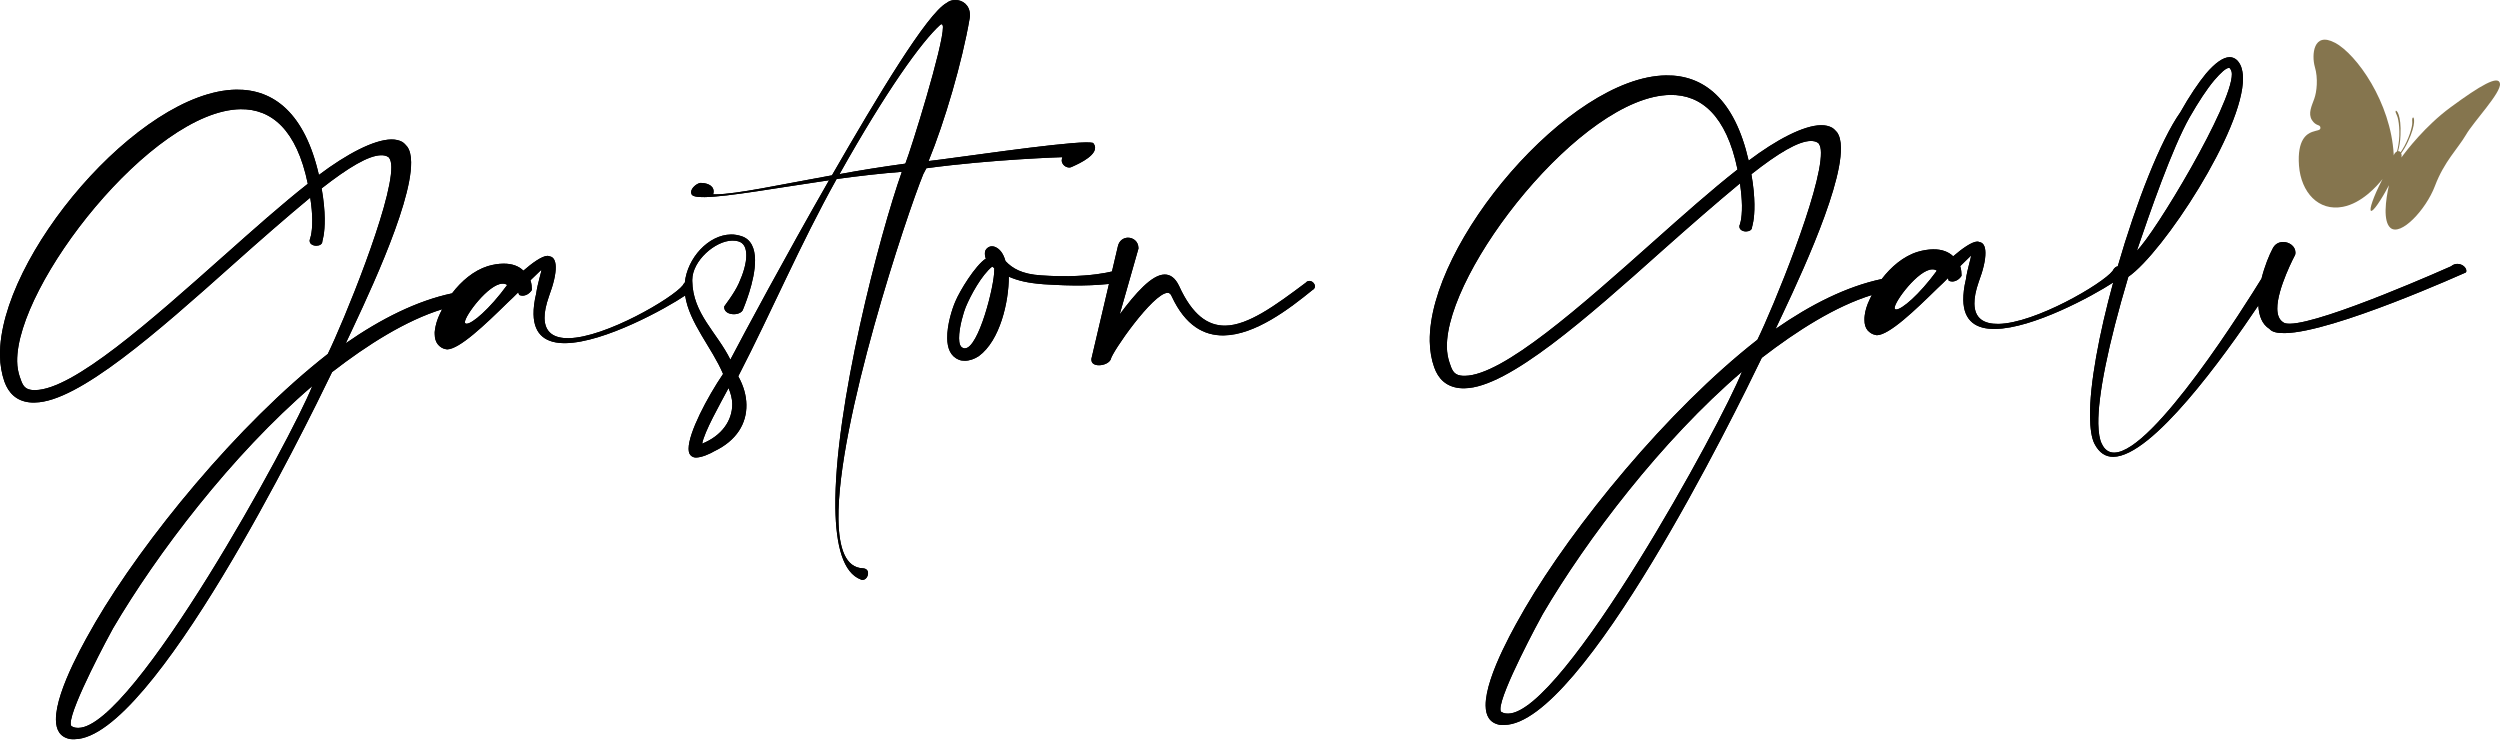
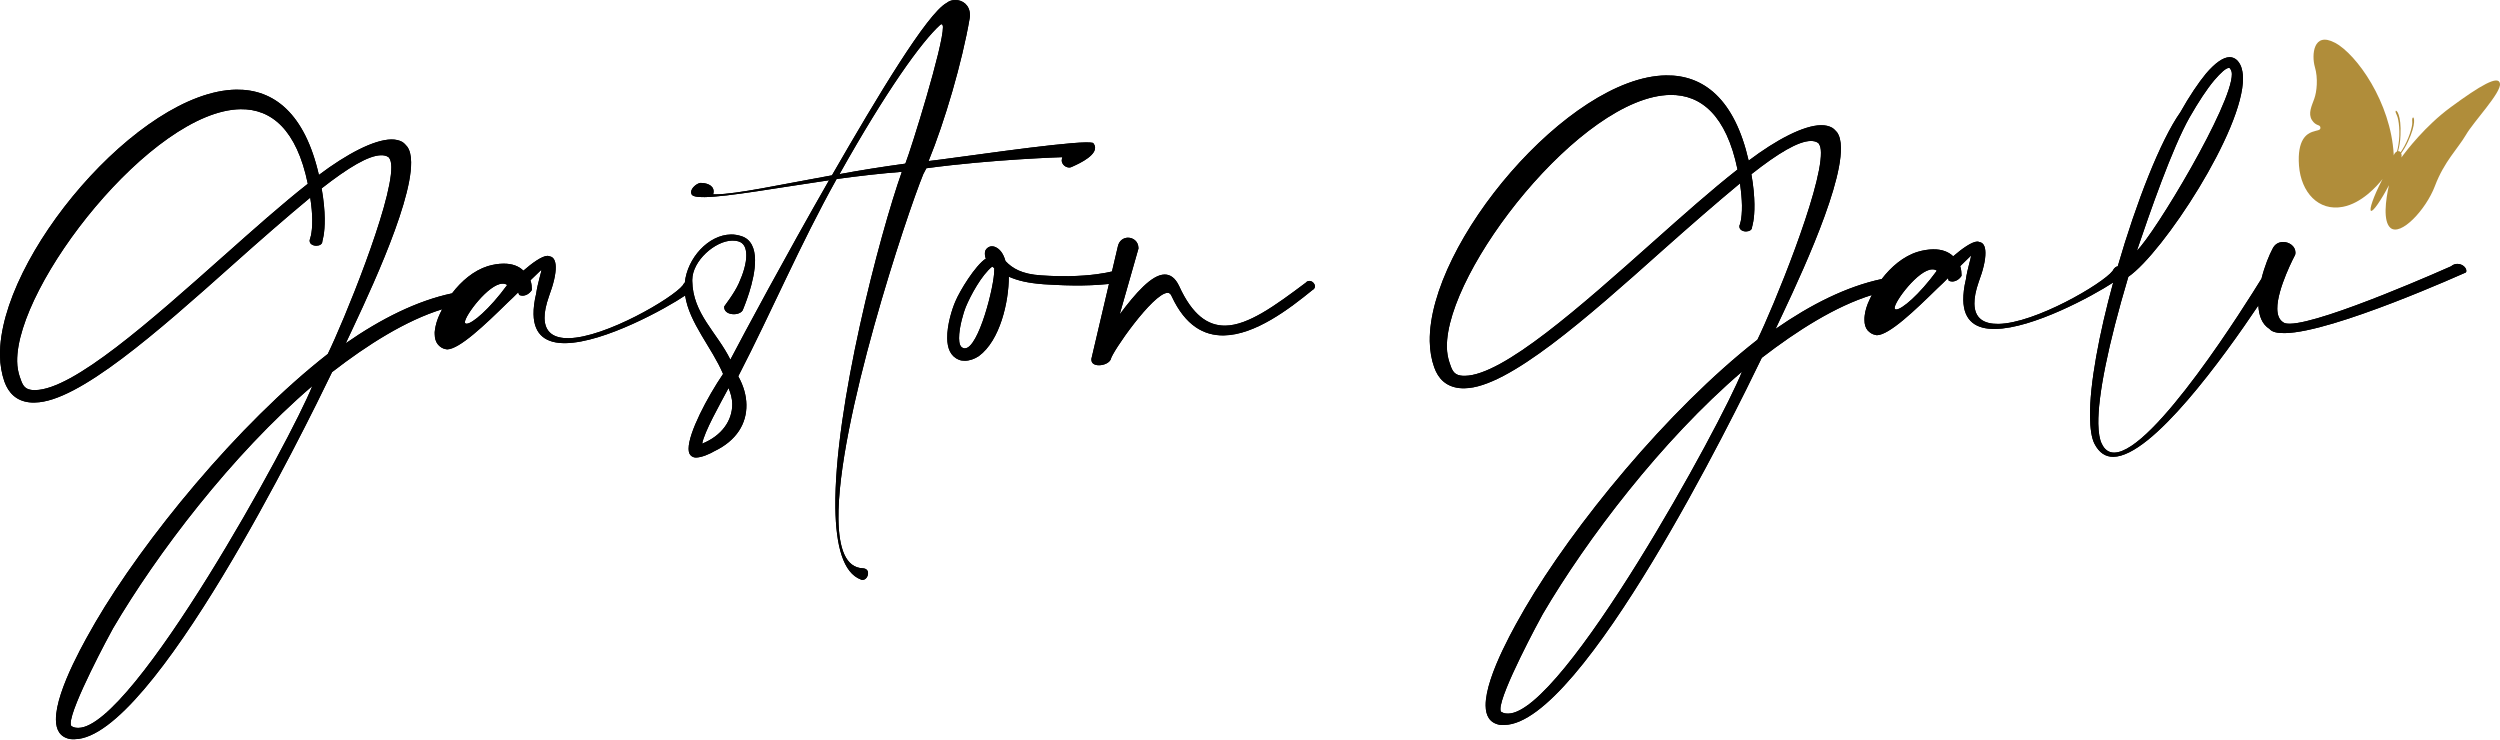
<svg xmlns="http://www.w3.org/2000/svg" id="Layer_2" data-name="Layer 2" viewBox="0 0 649.5 192.05">
  <defs>
    <style>
      .cls-1 {
-         fill: #85754e;
+         fill: #B08D3A;
      }
    </style>
  </defs>
  <g id="Calque_1" data-name="Calque 1">
    <g>
      <g>
        <path d="M275.83,41.66c.01,1,.96,1.88,2.01,1.86.2,0,.51-.08.8-.25.06-.08,5.89-2.33,5.86-4.87,0-.47-.16-.84-.53-1.28-.29-.07-.91-.14-1.82-.13-7.71.1-35.14,4.23-40.91,4.85,4.21-10.26,8.73-25.75,10.67-37.02.08-.38.09-.69.08-.97-.04-2.55-1.93-3.88-3.82-3.85-.83,0-1.57.24-2.25.77-5.06,2.77-17.83,24.05-29.78,44.78-13.93,2.52-24.57,4.86-30.13,4.94h-.73c.07-.32.12-.52.12-.76-.02-1.79-2.2-2.21-3.25-2.2h-.23c-.91.15-2.38,1.3-2.38,2.44,0,.13.11.28.11.45.2.59,1.41.82,3.44.79,6.01-.08,19.11-2.46,32.3-4.38-11.29,19.68-22.13,39.9-25.64,46.61-3.47-7.08-9.78-11.95-9.9-20.44v-.3c.03-4.96,5.94-10.14,10.39-10.2.61,0,1.13.06,1.56.19,1.53.43,2.07,1.78,2.09,3.59.03,2.09-.77,4.74-1.93,7.3-1.17,2.65-3.81,5.98-3.81,6.05v.23c.03,1.21,1.29,1.79,2.57,1.77,1.05-.01,2.1-.49,2.32-1.24,0-.07,3.2-7.32,3.12-12.87-.04-2.93-.98-5.4-3.62-6.19-.88-.27-1.7-.42-2.61-.41-5.92.08-11.36,6.16-12.01,12.48-.17.17-.35.35-.51.7-2.59,3.34-20.16,13.63-29.69,13.76-3.68.05-6.19-1.36-6.25-5.24-.02-1.52.36-3.38,1.15-5.64,1.21-3.24,1.79-5.82,1.76-7.62-.02-1.63-.59-2.61-1.53-2.75-.16-.07-.38-.13-.62-.14-1.43.02-4.04,1.92-6.25,3.85-1.14-1.14-2.89-1.86-5.2-1.82-1.19,0-2.56.2-4.05.64-3.71,1.17-6.91,3.94-9.29,7.07-9.1,1.93-18.44,6.6-27.61,12.97,4.08-8.75,17.14-35.44,16.98-47.07-.02-1.74-.34-3.09-1.03-4.03-.38-.47-.83-.93-1.27-1.21-.76-.42-1.73-.66-2.87-.64-4.51.07-11.58,3.79-18.79,9.22-3.67-16.04-11.73-22.29-21.47-22.16C36.15,23.65-.35,66.87,0,92.39c.03,2.39.45,4.72,1.14,6.73,1.11,3.08,3.17,5.01,6.45,5.4.55.07.97.07,1.52.05,11.24-.16,31.88-18.39,51.24-35.68,7.12-6.36,14.09-12.45,20.25-17.55.35,2.3.51,4.18.52,5.7.05,3.88-.68,5.25-.67,5.32v.24c0,.82.92,1.25,1.74,1.24.84-.01,1.56-.4,1.56-1.15v-.06c0-.07.66-1.83.61-5.89-.03-2.02-.23-4.57-.8-7.8,7.01-5.48,12.21-8.57,15.46-8.61.66-.01,1.34.12,1.79.43.14.06.23.15.32.3.37.52.51,1.28.54,2.31.12,9.69-12.58,40.58-16.51,48.59-23.49,18.33-47.93,48.41-60.39,69.74-1.75,3.1-10.35,17.5-10.24,25.32.04,2.6,1.04,4.48,3.68,4.98.37.06.76.05,1.21.04,20.27-.28,59.77-80.7,66.85-95.37,9.23-7.14,19.17-13.41,28.6-16.33-.2.38-.4.77-.56,1.14-.74,1.52-1.16,3.04-1.31,4.25-.08.36-.08.75-.06,1.11,0,1.04.27,1.96.86,2.69.54.59,1.15,1.03,1.96,1.17.17,0,.32.08.39.07,3.23-.04,9.89-6.43,15.75-12.17,1.25-1.2,1.72-1.59,2.74-2.66l.24.69c.3.12.6.19.9.19.81-.02,1.72-.46,2.39-1.46v-.31c-.02-.41-.03-1.32-.36-2.23,1.73-1.68,2.84-2.74,2.84-2.74v.08c0,.6-.94,3.25-1.35,6.11-.5,2.1-.7,3.81-.68,5.34.08,5.6,3.48,7.6,8.29,7.54,10.08-.14,26.21-9.08,31.09-12.38,1.05,7.12,7,13.58,9.86,20.38-4.11,6.06-9.02,15.37-8.96,19.48.01.91.25,1.52.77,1.87.31.22.68.37,1.14.37,1.52-.02,3.58-.95,4.73-1.63,5.88-2.79,8.45-7.25,8.38-12.07-.03-2.44-.75-4.95-2.12-7.41,8.75-16.94,16.04-34.22,25.55-51.25,5.91-.82,11.77-1.48,16.95-1.87-5.71,16.13-17.62,61.35-17.27,87.32.14,9.84,2.02,16.88,6.63,18.6.14.1.3.1.46.09.83,0,1.41-.93,1.4-1.77,0-.59-.38-1.19-1.36-1.24-4.43-.17-6.22-5.09-6.33-12.74-.34-25,17.75-79.18,22.04-89.67.3-.59.58-1.14.8-1.52,17.08-2.32,35.33-2.88,35.33-2.88-.08.31-.16.54-.16.83M58.15,66.45c-19,16.91-39.11,34.77-49,34.9-.38,0-.75.01-1.12-.07-1.89-.28-2.28-1.62-2.91-3.43-.39-1.19-.64-2.46-.66-3.96-.28-19.96,35.08-65.2,58.05-65.52,8.04-.1,14.57,5.35,17.46,19.38-6.68,5.24-14.17,11.9-21.81,18.7M20.41,189.1c-.59,0-1.13-.04-1.64-.34-.31-.08-.39-.35-.4-.81-.06-4.28,10.18-23.28,11-24.72,11.37-19.36,30.76-44.96,51.77-62.95-5.46,13.74-46.47,88.63-60.73,88.82M121.26,84.11c-.31.01-.48-.16-.48-.39-.03-1.71,6.17-9.99,9.78-10.03.44,0,.82.07,1.21.35-4.65,6.37-9.11,10.05-10.51,10.06M182.42,115.27c.55-3.11,4.59-10.21,6.85-14.46.61,1.41.94,2.79.97,4.1.05,4.38-2.75,8.31-7.82,10.36M235.24,42.45l-.16.08c-6.04.83-11.76,1.74-16.98,2.71,12.15-21.65,21.29-34.39,26.18-38.8.15-.15.31-.15.38-.15.13,0,.31.28.32.73.06,4.97-8.21,31.49-9.74,35.42" />
        <path d="M275.83,41.66c.01,1,.96,1.88,2.01,1.86.2,0,.51-.08.8-.25.06-.08,5.89-2.33,5.86-4.87,0-.47-.16-.84-.53-1.28-.29-.07-.91-.14-1.82-.13-7.71.1-35.14,4.23-40.91,4.85,4.21-10.26,8.73-25.75,10.67-37.02.08-.38.09-.69.08-.97-.04-2.55-1.93-3.88-3.82-3.85-.83,0-1.57.24-2.25.77-5.06,2.77-17.83,24.05-29.78,44.78-13.93,2.52-24.57,4.86-30.13,4.94h-.73c.07-.32.12-.52.12-.76-.02-1.79-2.2-2.21-3.25-2.2h-.23c-.91.15-2.38,1.3-2.38,2.44,0,.13.11.28.11.45.2.59,1.41.82,3.44.79,6.01-.08,19.11-2.46,32.3-4.38-11.29,19.68-22.13,39.9-25.64,46.61-3.47-7.08-9.78-11.95-9.9-20.44v-.3c.03-4.96,5.94-10.14,10.39-10.2.61,0,1.13.06,1.56.19,1.53.43,2.07,1.78,2.09,3.59.03,2.09-.77,4.74-1.93,7.3-1.17,2.65-3.81,5.98-3.81,6.05v.23c.03,1.21,1.29,1.79,2.57,1.77,1.05-.01,2.1-.49,2.32-1.24,0-.07,3.2-7.32,3.12-12.87-.04-2.93-.98-5.4-3.62-6.19-.88-.27-1.7-.42-2.61-.41-5.92.08-11.36,6.16-12.01,12.48-.17.17-.35.35-.51.7-2.59,3.34-20.16,13.63-29.69,13.76-3.68.05-6.19-1.36-6.25-5.24-.02-1.52.36-3.38,1.15-5.64,1.21-3.24,1.79-5.82,1.76-7.62-.02-1.63-.59-2.61-1.53-2.75-.16-.07-.38-.13-.62-.14-1.43.02-4.04,1.92-6.25,3.85-1.14-1.14-2.89-1.86-5.2-1.82-1.19,0-2.56.2-4.05.64-3.71,1.17-6.91,3.94-9.29,7.07-9.1,1.93-18.44,6.6-27.61,12.97,4.08-8.75,17.14-35.44,16.98-47.07-.02-1.74-.34-3.09-1.03-4.03-.38-.47-.83-.93-1.27-1.21-.76-.42-1.73-.66-2.87-.64-4.51.07-11.58,3.79-18.79,9.22-3.67-16.04-11.73-22.29-21.47-22.16C36.15,23.65-.35,66.87,0,92.39c.03,2.39.45,4.72,1.14,6.73,1.11,3.08,3.17,5.01,6.45,5.4.55.07.97.07,1.52.05,11.24-.16,31.88-18.39,51.24-35.68,7.12-6.36,14.09-12.45,20.25-17.55.35,2.3.51,4.18.52,5.7.05,3.88-.68,5.25-.67,5.32v.24c0,.82.92,1.25,1.74,1.24.84-.01,1.56-.4,1.56-1.15v-.06c0-.07.66-1.83.61-5.89-.03-2.02-.23-4.57-.8-7.8,7.01-5.48,12.21-8.57,15.46-8.61.66-.01,1.34.12,1.79.43.14.06.23.15.32.3.37.52.51,1.28.54,2.31.12,9.69-12.58,40.58-16.51,48.59-23.49,18.33-47.93,48.41-60.39,69.74-1.75,3.1-10.35,17.5-10.24,25.32.04,2.6,1.04,4.48,3.68,4.98.37.06.76.05,1.21.04,20.27-.28,59.77-80.7,66.85-95.37,9.23-7.14,19.17-13.41,28.6-16.33-.2.38-.4.77-.56,1.14-.74,1.52-1.16,3.04-1.31,4.25-.08.36-.08.75-.06,1.11,0,1.04.27,1.96.86,2.69.54.59,1.15,1.03,1.96,1.17.17,0,.32.08.39.07,3.23-.04,9.89-6.43,15.75-12.17,1.25-1.2,1.72-1.59,2.74-2.66l.24.69c.3.12.6.19.9.19.81-.02,1.72-.46,2.39-1.46v-.31c-.02-.41-.03-1.32-.36-2.23,1.73-1.68,2.84-2.74,2.84-2.74v.08c0,.6-.94,3.25-1.35,6.11-.5,2.1-.7,3.81-.68,5.34.08,5.6,3.48,7.6,8.29,7.54,10.08-.14,26.21-9.08,31.09-12.38,1.05,7.12,7,13.58,9.86,20.38-4.11,6.06-9.02,15.37-8.96,19.48.01.91.25,1.52.77,1.87.31.22.68.37,1.14.37,1.52-.02,3.58-.95,4.73-1.63,5.88-2.79,8.45-7.25,8.38-12.07-.03-2.44-.75-4.95-2.12-7.41,8.75-16.94,16.04-34.22,25.55-51.25,5.91-.82,11.77-1.48,16.95-1.87-5.71,16.13-17.62,61.35-17.27,87.32.14,9.84,2.02,16.88,6.63,18.6.14.1.3.1.46.09.83,0,1.41-.93,1.4-1.77,0-.59-.38-1.19-1.36-1.24-4.43-.17-6.22-5.09-6.33-12.74-.34-25,17.75-79.18,22.04-89.67.3-.59.58-1.14.8-1.52,17.08-2.32,35.33-2.88,35.33-2.88-.08.31-.16.54-.16.83ZM58.15,66.45c-19,16.91-39.11,34.77-49,34.9-.38,0-.75.01-1.12-.07-1.89-.28-2.28-1.62-2.91-3.43-.39-1.19-.64-2.46-.66-3.96-.28-19.96,35.08-65.2,58.05-65.52,8.04-.1,14.57,5.35,17.46,19.38-6.68,5.24-14.17,11.9-21.81,18.7ZM20.41,189.1c-.59,0-1.13-.04-1.64-.34-.31-.08-.39-.35-.4-.81-.06-4.28,10.18-23.28,11-24.72,11.37-19.36,30.76-44.96,51.77-62.95-5.46,13.74-46.47,88.63-60.73,88.82ZM121.26,84.11c-.31.01-.48-.16-.48-.39-.03-1.71,6.17-9.99,9.78-10.03.44,0,.82.07,1.21.35-4.65,6.37-9.11,10.05-10.51,10.06ZM182.42,115.27c.55-3.11,4.59-10.21,6.85-14.46.61,1.41.94,2.79.97,4.1.05,4.38-2.75,8.31-7.82,10.36ZM235.24,42.45l-.16.08c-6.04.83-11.76,1.74-16.98,2.71,12.15-21.65,21.29-34.39,26.18-38.8.15-.15.31-.15.38-.15.13,0,.31.28.32.73.06,4.97-8.21,31.49-9.74,35.42Z" />
        <path d="M340.18,73c-.29,0-.65.07-.95.45-7.95,5.97-14.95,11.06-20.88,11.15-4.57.06-8.6-2.78-12.03-10.32-1-2.09-2.28-2.98-3.77-2.96-3.31.04-7.53,4.83-11.66,10.37l4.88-17.12v-.13c-.03-1.76-1.4-2.7-2.74-2.69-1.12.02-2.26.72-2.6,2.22l-1.54,6.56c-1.5.37-5.29,1.13-11.25,1.22-2.11.03-4.52-.02-7.15-.21-5.04-.3-7.54-1.86-9.27-3.72-.56-2-1.49-3.2-2.78-3.7-.29-.09-.5-.14-.75-.13-.43,0-.8.15-1.18.45-.46.38-.65.84-.64,1.44.02.3.01.59.13.99,0,.05.09.2.16.27-2.82,1.87-6.8,8.42-7.95,11.16-.88,2.02-2.17,6.11-2.12,9.56.03,2.55.81,4.69,3,5.58.46.23,1.06.28,1.64.28,1.21-.02,2.47-.48,3.53-1.18,5.58-4.05,7.83-14.19,7.83-20.66,2.34,1.03,4.96,1.66,9.1,1.97,3.91.25,7.22.35,9.91.31,3.2-.05,5.5-.23,7.01-.39l-4.56,19.44v.3c.02.97.94,1.4,1.99,1.38,1.17,0,2.62-.56,3.04-1.54.13-1.59,10.95-17.23,14.78-17.28.44,0,.83.31,1.08.97,3.55,7.62,8.39,10.17,13.49,10.1,8.2-.12,17.1-6.96,23.03-11.78.45-.23.67-.62.67-.98-.02-.68-.71-1.41-1.46-1.4M258.31,70.14c.05,4.11-4.08,20.32-7.62,20.36-.13,0-.29,0-.43-.07-.84-.28-1.08-1.27-1.09-2.54-.04-2.86,1.26-6.99,1.7-8.05,1.31-3.17,4.16-8.39,6.9-10.59.15.13.32.27.54.43v.45Z" />
        <path d="M340.18,73c-.29,0-.65.07-.95.45-7.95,5.97-14.95,11.06-20.88,11.15-4.57.06-8.6-2.78-12.03-10.32-1-2.09-2.28-2.98-3.77-2.96-3.31.04-7.53,4.83-11.66,10.37l4.88-17.12v-.13c-.03-1.76-1.4-2.7-2.74-2.69-1.12.02-2.26.72-2.6,2.22l-1.54,6.56c-1.5.37-5.29,1.13-11.25,1.22-2.11.03-4.52-.02-7.15-.21-5.04-.3-7.54-1.86-9.27-3.72-.56-2-1.49-3.2-2.78-3.7-.29-.09-.5-.14-.75-.13-.43,0-.8.15-1.18.45-.46.38-.65.84-.64,1.44.02.3.01.59.13.99,0,.05.09.2.16.27-2.82,1.87-6.8,8.42-7.95,11.16-.88,2.02-2.17,6.11-2.12,9.56.03,2.55.81,4.69,3,5.58.46.23,1.06.28,1.64.28,1.21-.02,2.47-.48,3.53-1.18,5.58-4.05,7.83-14.19,7.83-20.66,2.34,1.03,4.96,1.66,9.1,1.97,3.91.25,7.22.35,9.91.31,3.2-.05,5.5-.23,7.01-.39l-4.56,19.44v.3c.02.97.94,1.4,1.99,1.38,1.17,0,2.62-.56,3.04-1.54.13-1.59,10.95-17.23,14.78-17.28.44,0,.83.31,1.08.97,3.55,7.62,8.39,10.17,13.49,10.1,8.2-.12,17.1-6.96,23.03-11.78.45-.23.67-.62.67-.98-.02-.68-.71-1.41-1.46-1.4ZM258.31,70.14c.05,4.11-4.08,20.32-7.62,20.36-.13,0-.29,0-.43-.07-.84-.28-1.08-1.27-1.09-2.54-.04-2.86,1.26-6.99,1.7-8.05,1.31-3.17,4.16-8.39,6.9-10.59.15.13.32.27.54.43v.45Z" />
      </g>
      <g>
        <path class="cls-1" d="M606.6,11.08c5.67,3.02,14.54,15.54,15.28,29.01-.01.11,0,.21,0,.3.17-.5.5-.89.86-1.05.13-.47.25-1,.35-1.61.57-3.26.12-6.7-.36-7.72-.31-.66-.44-1-.32-1.18.14-.38,1.49.94,1.24,6.29-.05,1.66-.33,3.05-.63,4.15.07,0,.19,0,.27.02.14.05.27.12.38.27.12-.18.24-.37.38-.56,1.77-2.78,2.74-6.14,2.66-7.25-.06-.73-.02-1.09.16-1.21.27-.29.97,1.47-1.29,6.29-.58,1.22-1.17,2.2-1.76,3,.14.31.16.69.06,1.09,1.31-1.8,6.21-8.21,12.79-13.05,7.69-5.65,12.5-8.49,12.82-6.13.34,2.36-6.84,9.83-8.86,13.33-2.04,3.49-5.65,6.91-8.03,13.24-2.38,6.27-8.91,13.12-11.55,10.9-1.98-1.69-1.27-7.22-.4-11.09-2.07,3.95-4.13,6.93-4.66,6.66-.54-.27.68-3.79,2.77-7.83.08-.16.17-.31.23-.44-1.58,2.01-5.49,6.29-10.3,7.22-6.36,1.24-10.88-3.78-11.41-10.68-.51-6.91,2.12-8.27,3.37-8.76,1.28-.49,2.28-.34,2.19-1.16-.09-.88-1.12-.25-2.21-1.95-1.05-1.7-.04-3.69.61-5.5.66-1.81,1.05-5.32.15-8.32-.85-3.02-.44-9.25,5.21-6.26" />
        <path d="M638.41,68.56c-.54.01-1.06.15-1.63.63,0,0-33.07,14.79-41.84,14.91-.76,0-1.36-.06-1.74-.35-1.08-.66-1.54-1.93-1.56-3.52-.07-5.23,4.64-14.04,4.64-14.04.07-.21.07-.43.07-.66-.03-1.57-1.64-2.68-3.22-2.66-1.12.02-2.16.55-2.75,1.83-.79,1.47-2.03,4.43-2.84,7.69-3.77,6.13-28.06,45.07-38.24,45.2-1.37.03-2.5-.69-3.25-2.28-.57-1.09-.86-2.89-.91-5.24-.09-7.29,2.48-20.3,7.8-38.16,9.02-6.22,29.98-38.19,29.79-51.7-.02-1.12-.21-2.09-.5-2.92-.63-1.56-1.63-2.38-2.9-2.44h-.09c-1.7.03-3.77,1.55-6.08,4.22-2,2.43-4.36,5.92-6.7,10.09-5.17,7.31-11.49,23.51-16.27,40.03-.42.05-.9.35-1.34,1.2-2.57,3.34-20.16,13.63-29.68,13.76-3.69.04-6.17-1.36-6.22-5.25-.02-1.51.32-3.38,1.11-5.64,1.23-3.26,1.78-5.81,1.75-7.61-.01-1.65-.55-2.61-1.51-2.75-.16-.07-.38-.14-.6-.14-1.43.02-4.06,1.92-6.26,3.83-1.16-1.13-2.88-1.85-5.23-1.81-1.18.02-2.54.21-4.03.66-3.72,1.16-6.91,3.93-9.3,7.05-9.11,1.93-18.43,6.61-27.59,12.97,4.1-8.73,17.14-35.43,16.98-47.07-.02-1.73-.34-3.08-1.01-4.03-.4-.46-.84-.92-1.3-1.19-.77-.43-1.75-.66-2.88-.64-4.49.06-11.57,3.76-18.78,9.2-3.66-16.03-11.72-22.28-21.47-22.14-25.22.34-61.73,43.56-61.38,69.08.04,2.39.43,4.73,1.15,6.73,1.08,3.08,3.14,4.99,6.43,5.41.54.07,1,.06,1.51.06,11.28-.15,31.88-18.4,51.24-35.7,7.13-6.34,14.1-12.43,20.27-17.53.32,2.29.48,4.18.51,5.69.05,3.91-.65,5.26-.66,5.32v.24c.01.82.92,1.26,1.73,1.24.84-.01,1.57-.41,1.56-1.15v-.04c0-.09.67-1.85.61-5.91-.03-2.02-.23-4.56-.79-7.77,6.99-5.51,12.19-8.59,15.43-8.64.68,0,1.36.13,1.8.45.16.06.23.14.3.29.38.53.53,1.28.54,2.29.14,9.71-12.56,40.6-16.5,48.61-23.47,18.34-47.93,48.42-60.38,69.75-1.76,3.1-10.34,17.49-10.23,25.32.03,2.6,1.03,4.49,3.67,4.98.37.05.75.04,1.2.03,20.27-.27,59.79-80.7,66.87-95.38,9.23-7.11,19.16-13.4,28.59-16.32-.18.37-.4.77-.55,1.14-.75,1.52-1.19,3.05-1.31,4.25-.06.37-.05.75-.05,1.12,0,1.05.22,1.96.83,2.69.56.58,1.17,1.02,2,1.17.13,0,.29.08.37.08,3.23-.04,9.89-6.44,15.74-12.17,1.26-1.21,1.73-1.59,2.74-2.66l.23.69c.32.12.63.19.9.19.84-.02,1.74-.47,2.4-1.46v-.3c-.02-.42-.03-1.32-.34-2.23,1.7-1.69,2.8-2.74,2.8-2.74v.08c.03.59-.92,3.23-1.32,6.1-.5,2.07-.68,3.81-.67,5.34.08,5.6,3.46,7.6,8.26,7.53,9.79-.13,25.3-8.55,30.68-12.07-3.65,13.32-6.14,26.47-6.02,34.86.04,3,.37,5.47,1.15,7.03,1.24,2.39,2.9,3.42,4.91,3.4,10.12-.14,28.73-26.01,37.67-39.33.13,2.58.91,4.87,2.89,6.1.67.83,2.1,1.12,4,1.09,12.53-.17,46.92-15.74,47-15.75.15-.17.14-.31.14-.46,0-.77-.99-1.78-2.34-1.77M568.87,30.46c2.3-4.02,4.48-7.34,6.4-9.62,1.71-1.98,3.03-3.19,3.8-3.2h.07c.12,0,.32.2.51.67.11.21.2.52.19.91.12,7.95-20.09,41.56-24.68,45.91,3.39-9.97,9.16-26.63,13.7-34.66M429.58,62.74c-18.97,16.9-39.07,34.76-48.99,34.9-.38,0-.75,0-1.13-.07-1.89-.28-2.29-1.62-2.9-3.43-.39-1.18-.63-2.47-.66-3.96-.27-19.96,35.06-65.21,58.04-65.52,8.03-.11,14.57,5.35,17.47,19.38-6.7,5.24-14.19,11.9-21.83,18.7M391.86,185.39c-.61,0-1.12-.04-1.64-.35-.32-.08-.4-.34-.41-.81-.06-4.29,10.19-23.28,11.01-24.72,11.36-19.36,30.73-44.95,51.75-62.95-5.43,13.74-46.45,88.63-60.71,88.83M492.67,80.41c-.31,0-.45-.16-.45-.39-.02-1.72,6.17-9.99,9.78-10.04.44-.01.82.08,1.2.35-4.67,6.37-9.1,10.04-10.54,10.07" />
        <path d="M638.41,68.56c-.54.01-1.06.15-1.63.63,0,0-33.07,14.79-41.84,14.91-.76,0-1.36-.06-1.74-.35-1.08-.66-1.54-1.93-1.56-3.52-.07-5.23,4.64-14.04,4.64-14.04.07-.21.07-.43.07-.66-.03-1.57-1.64-2.68-3.22-2.66-1.12.02-2.16.55-2.75,1.83-.79,1.47-2.03,4.43-2.84,7.69-3.77,6.13-28.06,45.07-38.24,45.2-1.37.03-2.5-.69-3.25-2.28-.57-1.09-.86-2.89-.91-5.24-.09-7.29,2.48-20.3,7.8-38.16,9.02-6.22,29.98-38.19,29.79-51.7-.02-1.12-.21-2.09-.5-2.92-.63-1.56-1.63-2.38-2.9-2.44h-.09c-1.7.03-3.77,1.55-6.08,4.22-2,2.43-4.36,5.92-6.7,10.09-5.17,7.31-11.49,23.51-16.27,40.03-.42.05-.9.35-1.34,1.2-2.57,3.34-20.16,13.63-29.68,13.76-3.69.04-6.17-1.36-6.22-5.25-.02-1.51.32-3.38,1.11-5.64,1.23-3.26,1.78-5.81,1.75-7.61-.01-1.65-.55-2.61-1.51-2.75-.16-.07-.38-.14-.6-.14-1.43.02-4.06,1.92-6.26,3.83-1.16-1.13-2.88-1.85-5.23-1.81-1.18.02-2.54.21-4.03.66-3.72,1.16-6.91,3.93-9.3,7.05-9.11,1.93-18.43,6.61-27.59,12.97,4.1-8.73,17.14-35.43,16.98-47.07-.02-1.73-.34-3.08-1.01-4.03-.4-.46-.84-.92-1.3-1.19-.77-.43-1.75-.66-2.88-.64-4.49.06-11.57,3.76-18.78,9.2-3.66-16.03-11.72-22.28-21.47-22.14-25.22.34-61.73,43.56-61.38,69.08.04,2.39.43,4.73,1.15,6.73,1.08,3.08,3.14,4.99,6.43,5.41.54.07,1,.06,1.51.06,11.28-.15,31.88-18.4,51.24-35.7,7.13-6.34,14.1-12.43,20.27-17.53.32,2.29.48,4.18.51,5.69.05,3.91-.65,5.26-.66,5.32v.24c.01.82.92,1.26,1.73,1.24.84-.01,1.57-.41,1.56-1.15v-.04c0-.09.67-1.85.61-5.91-.03-2.02-.23-4.56-.79-7.77,6.99-5.51,12.19-8.59,15.43-8.64.68,0,1.36.13,1.8.45.16.06.23.14.3.29.38.53.53,1.28.54,2.29.14,9.71-12.56,40.6-16.5,48.61-23.47,18.34-47.93,48.42-60.38,69.75-1.76,3.1-10.34,17.49-10.23,25.32.03,2.6,1.03,4.49,3.67,4.98.37.05.75.04,1.2.03,20.27-.27,59.79-80.7,66.87-95.38,9.23-7.11,19.16-13.4,28.59-16.32-.18.37-.4.77-.55,1.14-.75,1.52-1.19,3.05-1.31,4.25-.06.37-.05.75-.05,1.12,0,1.05.22,1.96.83,2.69.56.58,1.17,1.02,2,1.17.13,0,.29.08.37.08,3.23-.04,9.89-6.44,15.74-12.17,1.26-1.21,1.73-1.59,2.74-2.66l.23.69c.32.12.63.19.9.19.84-.02,1.74-.47,2.4-1.46v-.3c-.02-.42-.03-1.32-.34-2.23,1.7-1.69,2.8-2.74,2.8-2.74v.08c.03.59-.92,3.23-1.32,6.1-.5,2.07-.68,3.81-.67,5.34.08,5.6,3.46,7.6,8.26,7.53,9.79-.13,25.3-8.55,30.68-12.07-3.65,13.32-6.14,26.47-6.02,34.86.04,3,.37,5.47,1.15,7.03,1.24,2.39,2.9,3.42,4.91,3.4,10.12-.14,28.73-26.01,37.67-39.33.13,2.58.91,4.87,2.89,6.1.67.83,2.1,1.12,4,1.09,12.53-.17,46.92-15.74,47-15.75.15-.17.14-.31.14-.46,0-.77-.99-1.78-2.34-1.77ZM568.87,30.46c2.3-4.02,4.48-7.34,6.4-9.62,1.71-1.98,3.03-3.19,3.8-3.2h.07c.12,0,.32.2.51.67.11.21.2.52.19.91.12,7.95-20.09,41.56-24.68,45.91,3.39-9.97,9.16-26.63,13.7-34.66ZM429.58,62.74c-18.97,16.9-39.07,34.76-48.99,34.9-.38,0-.75,0-1.13-.07-1.89-.28-2.29-1.62-2.9-3.43-.39-1.18-.63-2.47-.66-3.96-.27-19.96,35.06-65.21,58.04-65.52,8.03-.11,14.57,5.35,17.47,19.38-6.7,5.24-14.19,11.9-21.83,18.7ZM391.86,185.39c-.61,0-1.12-.04-1.64-.35-.32-.08-.4-.34-.41-.81-.06-4.29,10.19-23.28,11.01-24.72,11.36-19.36,30.73-44.95,51.75-62.95-5.43,13.74-46.45,88.63-60.71,88.83ZM492.67,80.41c-.31,0-.45-.16-.45-.39-.02-1.72,6.17-9.99,9.78-10.04.44-.01.82.08,1.2.35-4.67,6.37-9.1,10.04-10.54,10.07Z" />
      </g>
    </g>
  </g>
</svg>
